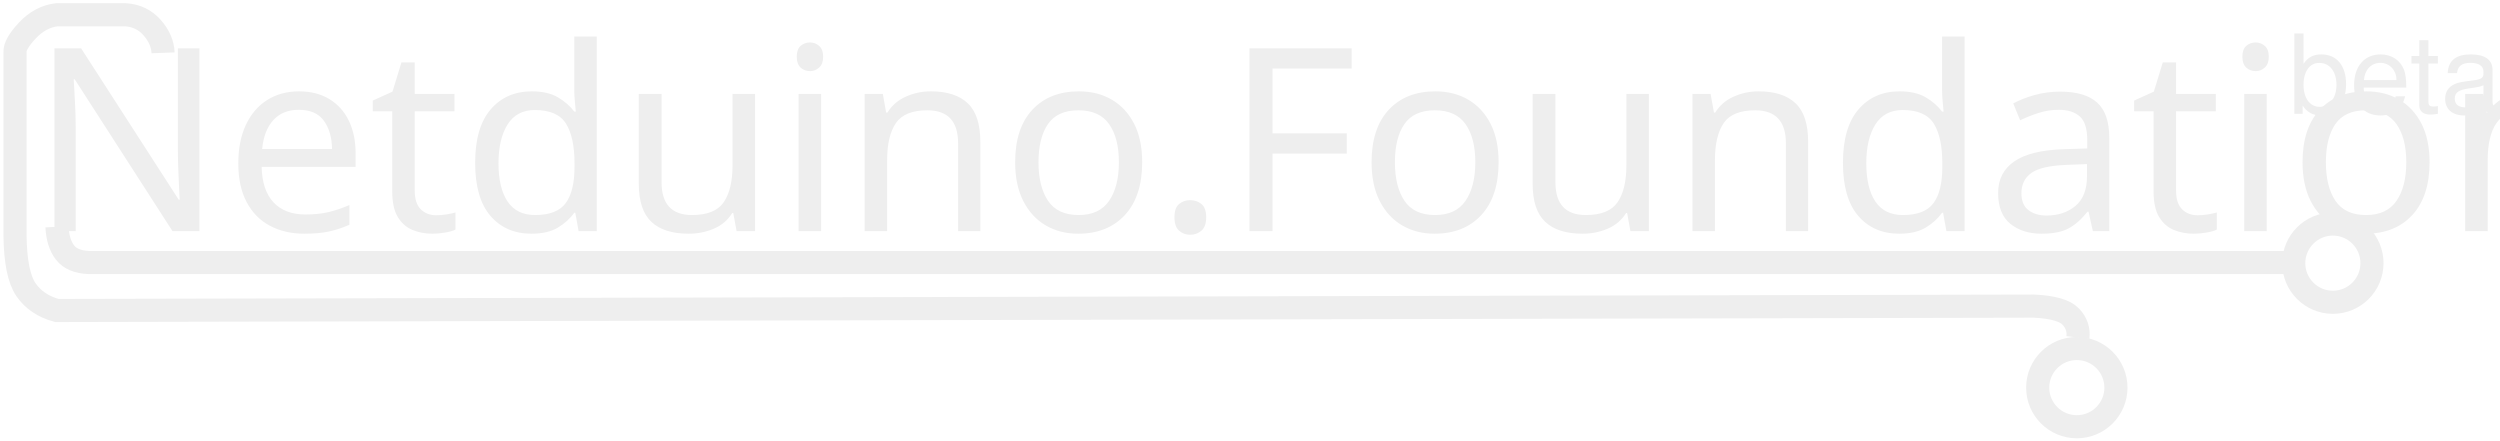
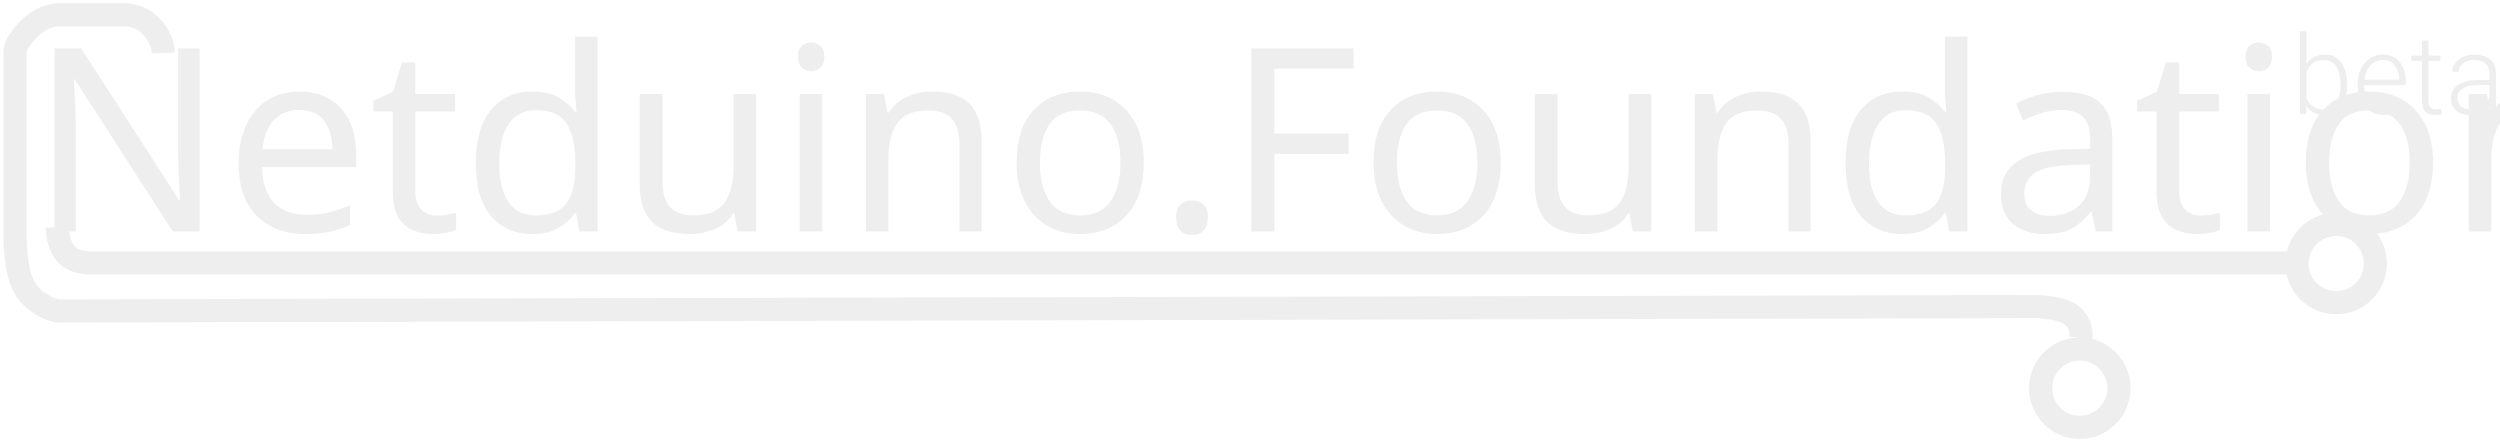
- <svg xmlns="http://www.w3.org/2000/svg" width="703px" height="124px" viewBox="0 0 703 124" version="1.1">
+ <svg xmlns="http://www.w3.org/2000/svg" width="702px" height="124px" viewBox="0 0 702 124" version="1.1">
  <defs />
-   <g id="Netduino.Foundation-Web-Site" stroke="none" stroke-width="1" fill="none" fill-rule="evenodd" transform="translate(-144, -177)">
+   <g id="Netduino.Foundation-Web-Site-Home" stroke="none" stroke-width="1" fill="none" fill-rule="evenodd" transform="translate(-144, -177)">
    <g id="Banner" transform="translate(0, 77)">
      <g id="Netduino_Foundation_Banner_Logo" transform="translate(148, 96)">
-         <text id="beta" font-family="HelveticaNeue-Light, Helvetica Neue" font-size="31" font-weight="300" fill="#EEEEEE">
+         <text id="beta" font-family="Roboto-Light, Roboto" font-size="31" font-weight="300" fill="#EEEEEE">
          <tspan x="639.5" y="36">beta</tspan>
        </text>
        <text id="Netduino.Foundation" font-family="BauhausITCbyBT-Medium, Bauhaus Md BT" font-size="72" font-weight="400" fill="#EEEEEE">
          <tspan x="4.338" y="69">Netduino.Foundation</tspan>
        </text>
        <path d="M12.023,67.777 C12.175,70.852 12.928,73.263 14.283,75.012 C15.637,76.76 17.867,77.697 20.973,77.824 L640.934,77.824" id="Path-2" stroke="#EEEEEE" stroke-width="6.5" />
        <path d="M41.855,18.857 C41.763,16.372 40.744,14.015 38.8,11.787 C36.856,9.559 34.344,8.346 31.264,8.149 L11.984,8.149 C8.874,8.516 6.104,9.999 3.676,12.598 C1.247,15.197 0.097,17.242 0.226,18.731 L0.226,70.219 C0.307,77.512 1.332,82.591 3.304,85.457 C5.275,88.323 8.168,90.275 11.984,91.313 L567.979,90.08 C573.237,90.337 576.674,91.317 578.288,93.021 C579.903,94.725 580.575,96.691 580.304,98.92" id="Path-3" stroke="#EEEEEE" stroke-width="6.5" />
        <circle id="Oval" stroke="#EEEEEE" stroke-width="6.5" cx="652" cy="78" r="11" />
        <circle id="Oval-Copy" stroke="#EEEEEE" stroke-width="6.5" cx="580" cy="113" r="11" />
      </g>
    </g>
  </g>
</svg>
